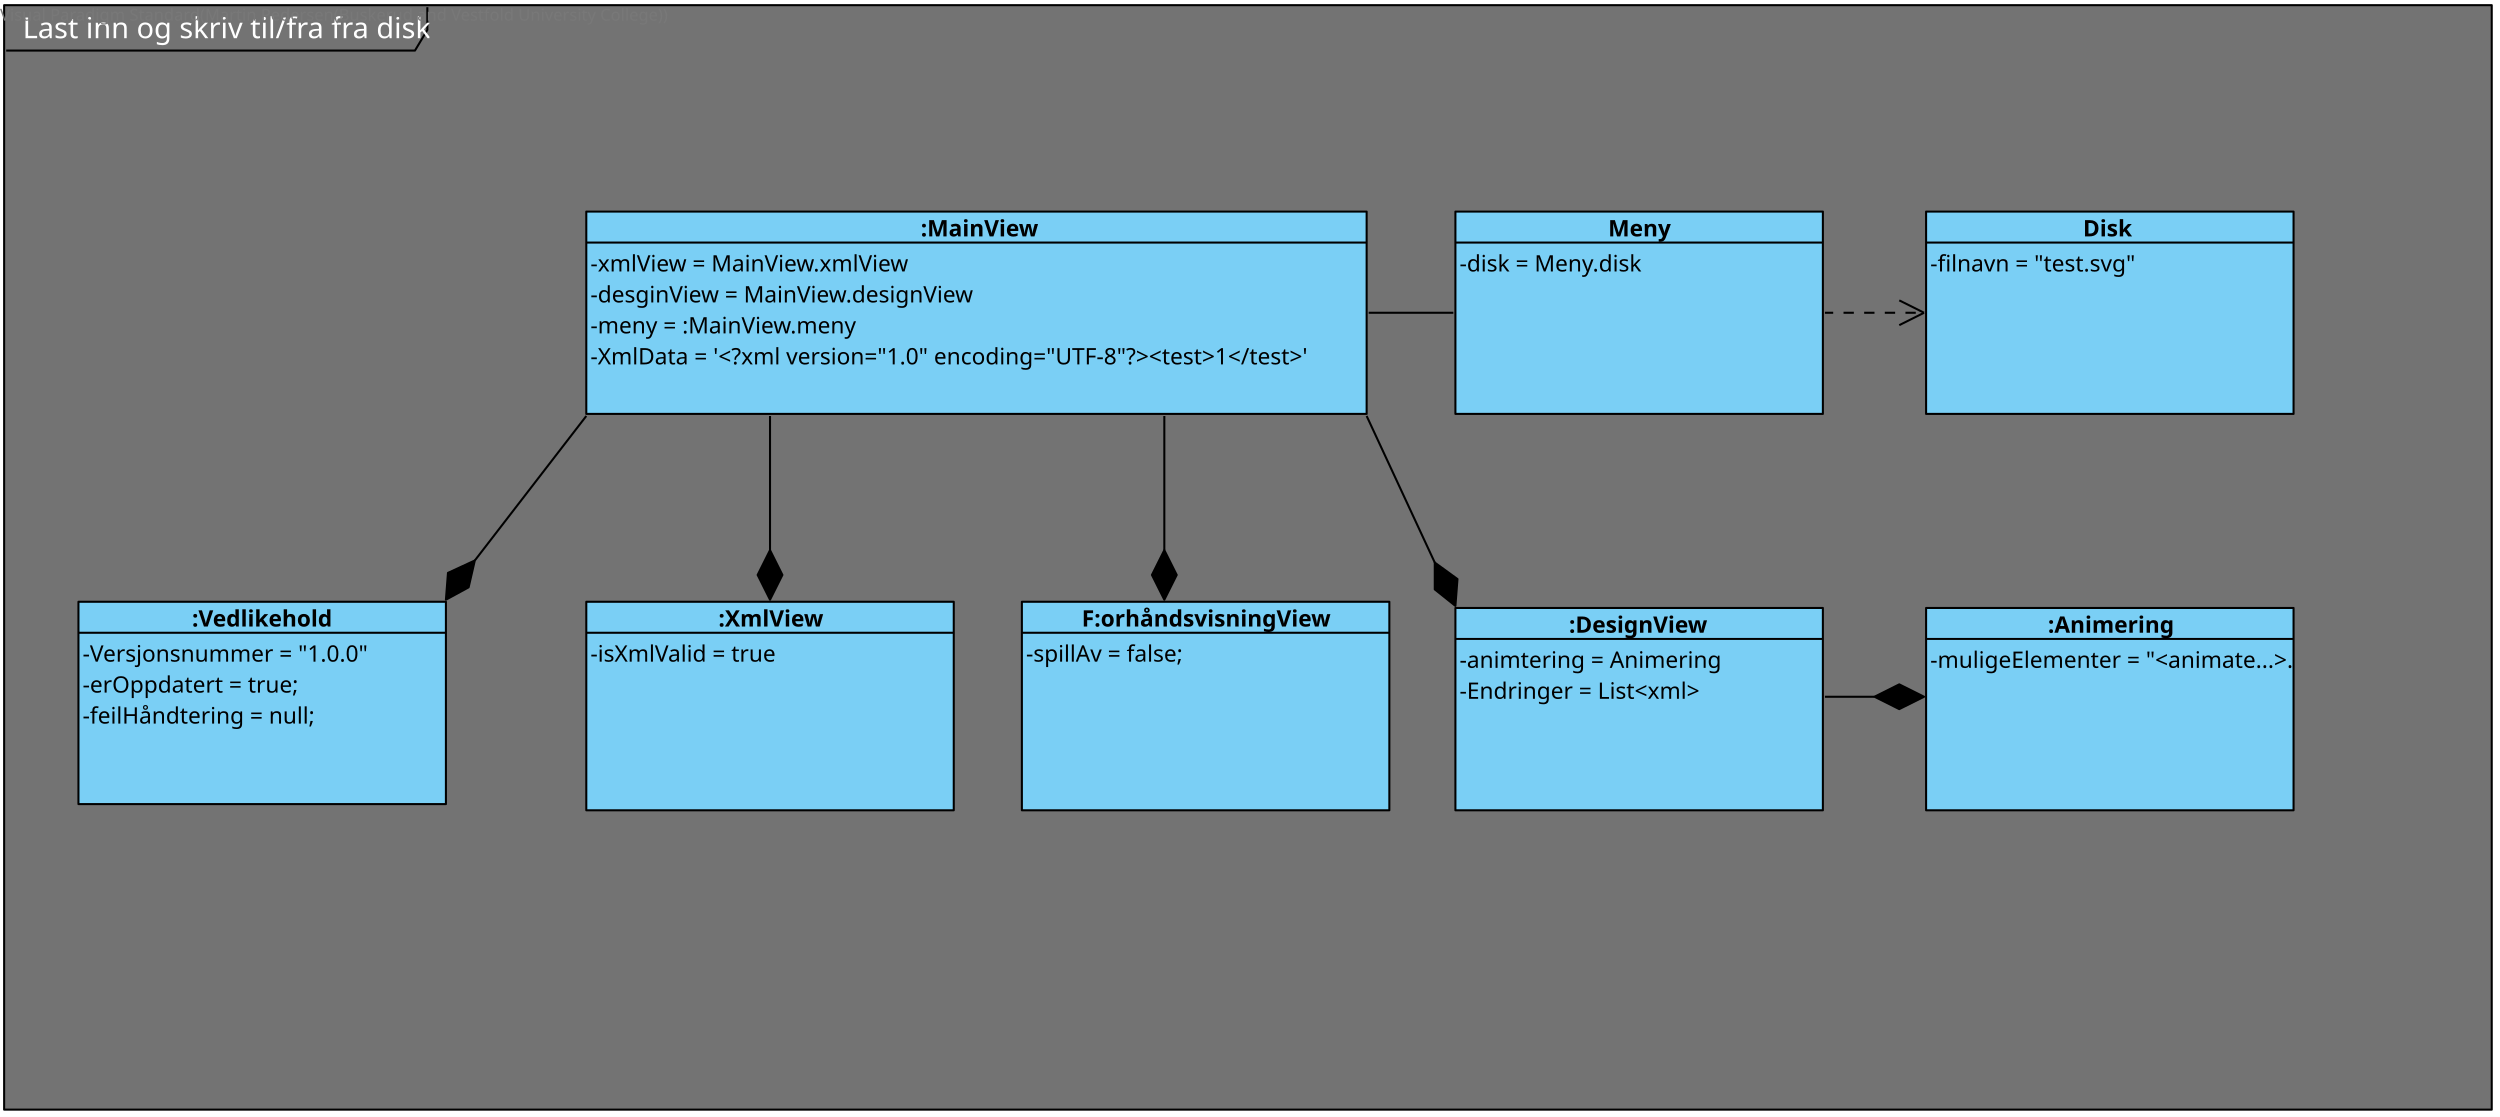
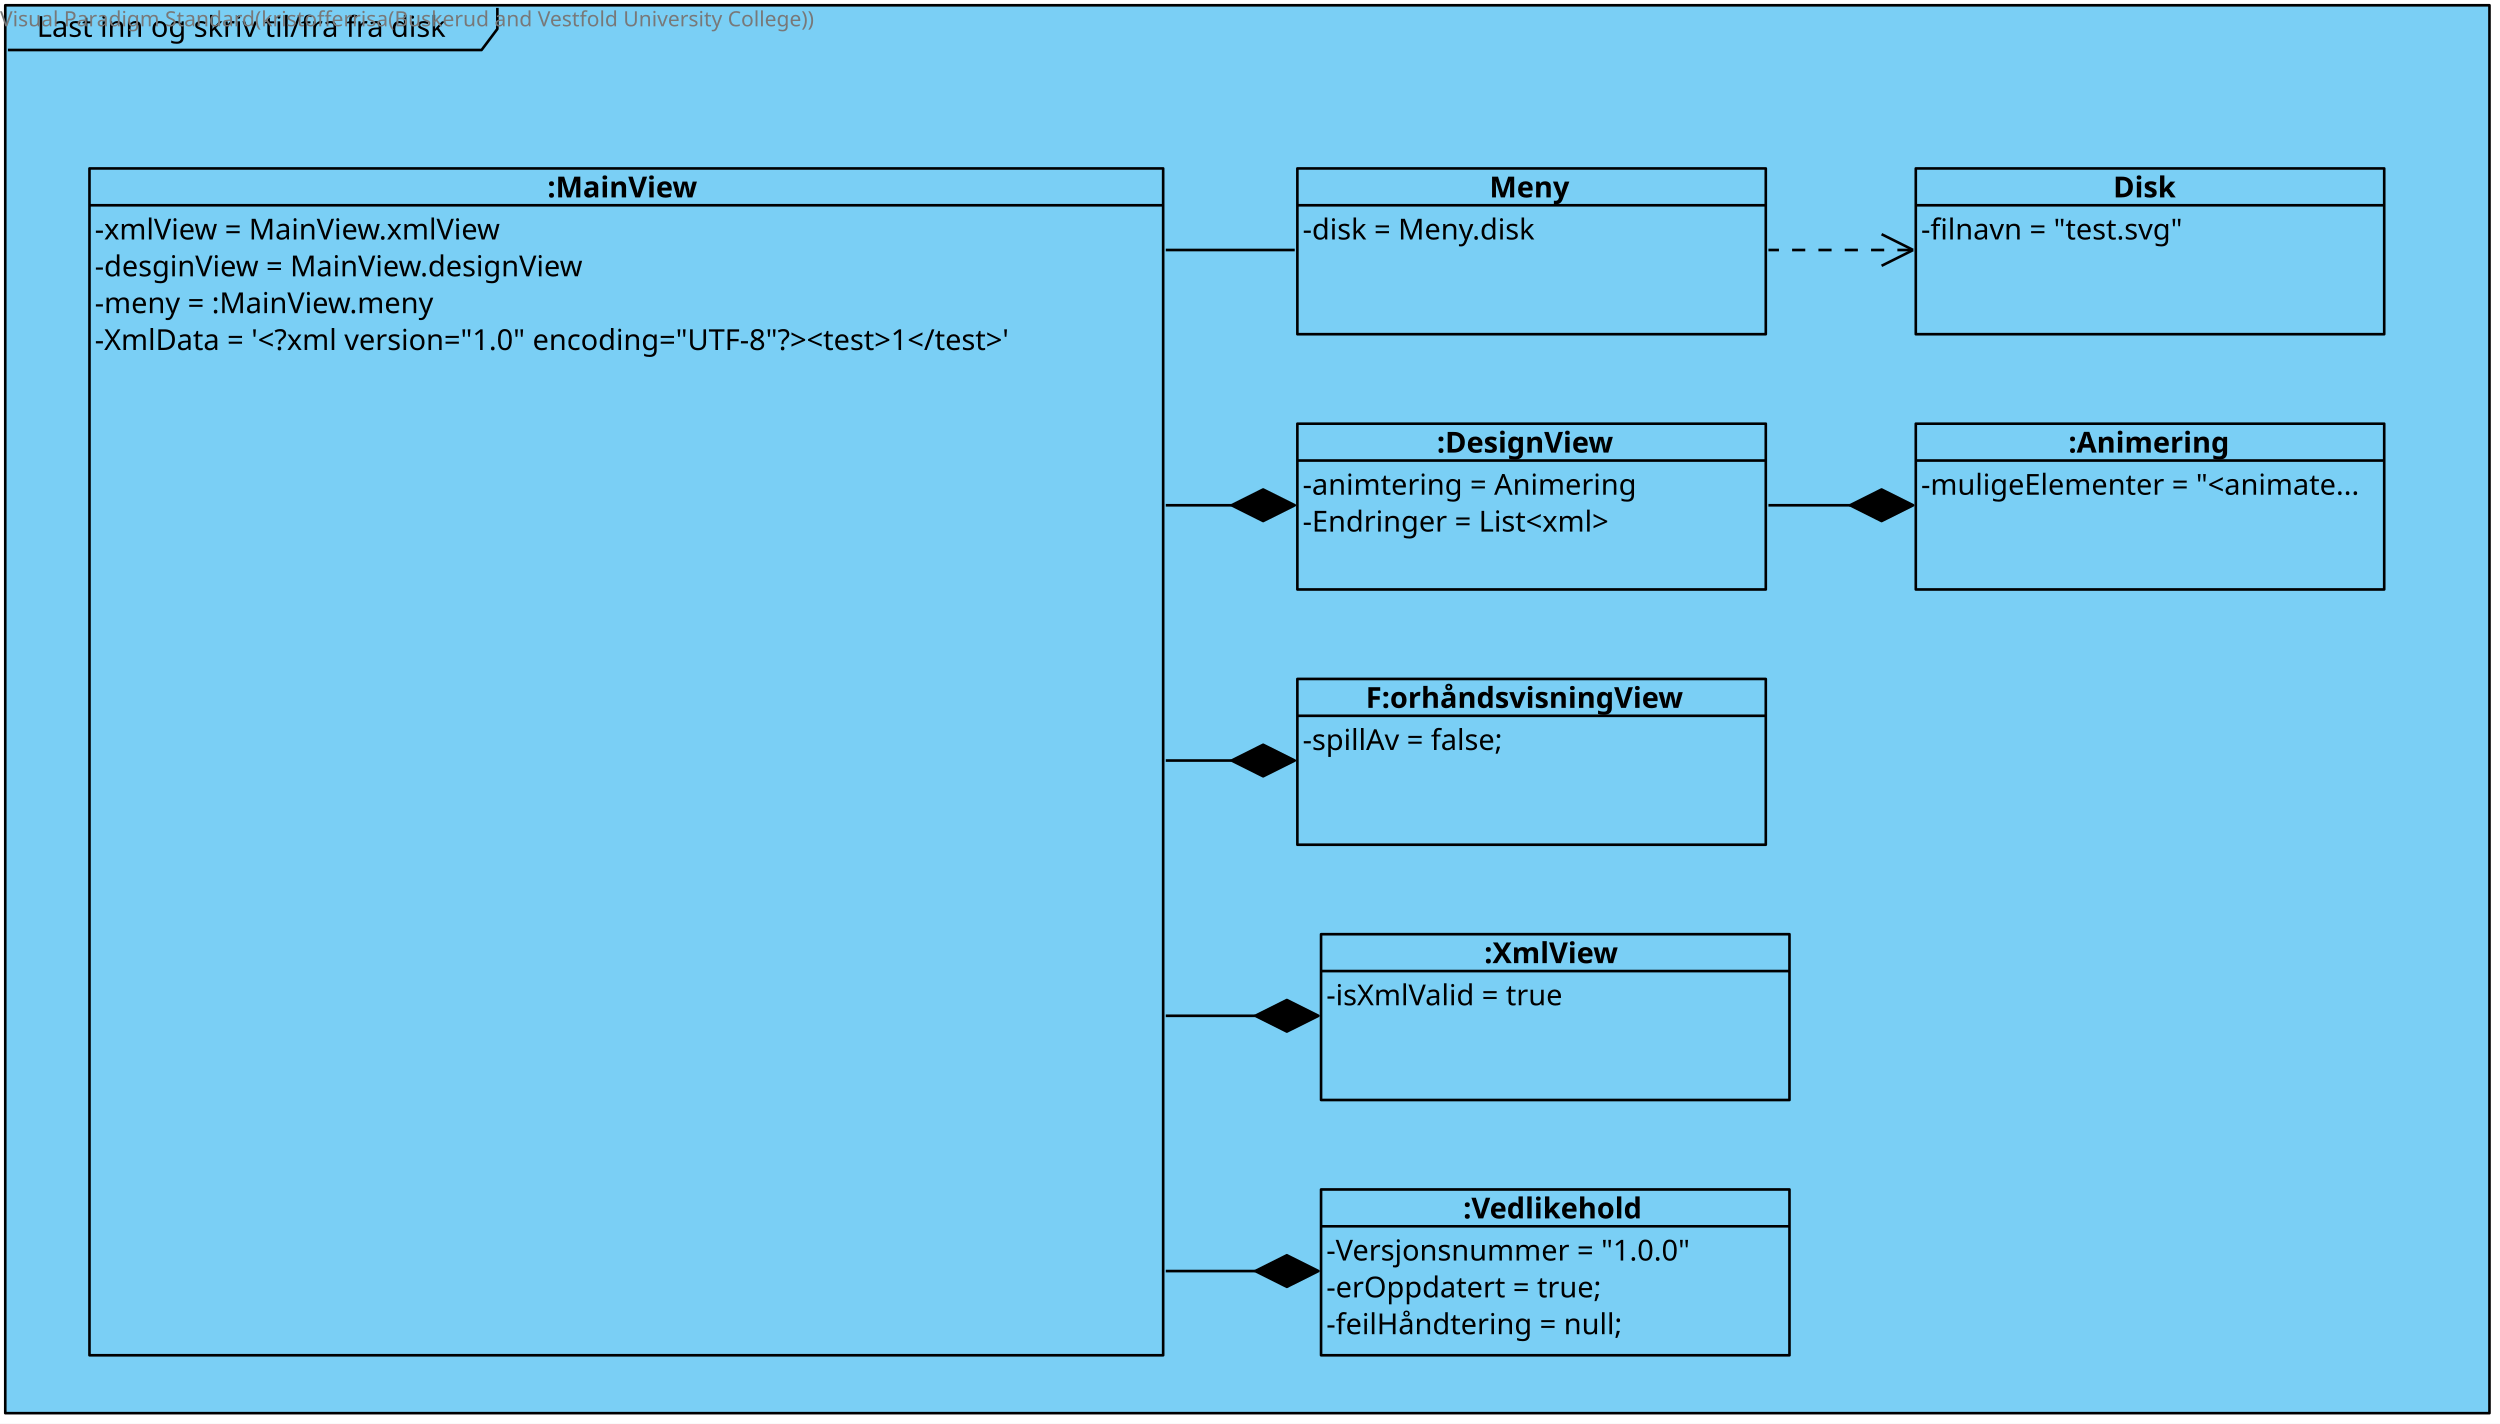
- <svg xmlns="http://www.w3.org/2000/svg" fill-opacity="0" color-rendering="auto" color-interpolation="auto" text-rendering="auto" stroke="rgb(0,0,0)" stroke-linecap="square" width="1211" stroke-miterlimit="10" shape-rendering="auto" stroke-opacity="0" fill="rgb(0,0,0)" stroke-dasharray="none" font-weight="normal" stroke-width="1" height="541" font-family="'Dialog'" font-style="normal" stroke-linejoin="miter" font-size="12" stroke-dashoffset="0" image-rendering="auto">
+ <svg xmlns="http://www.w3.org/2000/svg" fill-opacity="0" color-rendering="auto" color-interpolation="auto" text-rendering="auto" stroke="rgb(0,0,0)" stroke-linecap="square" width="950" stroke-miterlimit="10" shape-rendering="auto" stroke-opacity="0" fill="rgb(0,0,0)" stroke-dasharray="none" font-weight="normal" stroke-width="1" height="541" font-family="'Dialog'" font-style="normal" stroke-linejoin="miter" font-size="12" stroke-dashoffset="0" image-rendering="auto">
  <defs id="genericDefs" />
  <g>
    <defs id="defs1">
      <clipPath clipPathUnits="userSpaceOnUse" id="clipPath1">
-         <path d="M-7 -7 L1216 -7 L1216 546 L-7 546 L-7 -7 Z" />
+         <path d="M-7 -7 L955 -7 L955 546 L-7 546 L-7 -7 Z" />
      </clipPath>
      <clipPath clipPathUnits="userSpaceOnUse" id="clipPath2">
-         <path d="M0 0 L0 535 L1205 535 L1205 0 Z" />
+         <path d="M0 0 L0 535 L944 535 L944 0 Z" />
      </clipPath>
      <clipPath clipPathUnits="userSpaceOnUse" id="clipPath3">
-         <path d="M0 0 L0 22 L205 22 L205 0 Z" />
+         <path d="M0 0 L0 17 L187 17 L187 0 Z" />
      </clipPath>
      <clipPath clipPathUnits="userSpaceOnUse" id="clipPath4">
-         <path d="M-7 -7 L389 -7 L389 109 L-7 109 L-7 -7 Z" />
+         <path d="M-7 -7 L419 -7 L419 462 L-7 462 L-7 -7 Z" />
      </clipPath>
      <clipPath clipPathUnits="userSpaceOnUse" id="clipPath5">
-         <path d="M0 0 L0 83 L378 83 L378 0 Z" />
+         <path d="M0 0 L0 437 L408 437 L408 0 Z" />
      </clipPath>
      <clipPath clipPathUnits="userSpaceOnUse" id="clipPath6">
-         <path d="M0 0 L0 15 L378 15 L378 0 Z" />
+         <path d="M0 0 L0 14 L408 14 L408 0 Z" />
      </clipPath>
      <clipPath clipPathUnits="userSpaceOnUse" id="clipPath7">
-         <path d="M-7 -7 L189 -7 L189 109 L-7 109 L-7 -7 Z" />
+         <path d="M-7 -7 L189 -7 L189 74 L-7 74 L-7 -7 Z" />
      </clipPath>
      <clipPath clipPathUnits="userSpaceOnUse" id="clipPath8">
-         <path d="M0 0 L0 83 L178 83 L178 0 Z" />
+         <path d="M0 0 L0 49 L178 49 L178 0 Z" />
      </clipPath>
      <clipPath clipPathUnits="userSpaceOnUse" id="clipPath9">
-         <path d="M0 0 L0 15 L178 15 L178 0 Z" />
+         <path d="M0 0 L0 14 L178 14 L178 0 Z" />
      </clipPath>
      <clipPath clipPathUnits="userSpaceOnUse" id="clipPath10">
-         <path d="M-7 -7 L189 -7 L189 112 L-7 112 L-7 -7 Z" />
+         <path d="M0 0 L162 0 L162 104 L0 104 L0 0 Z" />
      </clipPath>
      <clipPath clipPathUnits="userSpaceOnUse" id="clipPath11">
-         <path d="M0 0 L0 86 L178 86 L178 0 Z" />
+         <path d="M0 0 L0 104 L162 104 L162 0 Z" />
      </clipPath>
      <clipPath clipPathUnits="userSpaceOnUse" id="clipPath12">
-         <path d="M0 0 L54 0 L54 143 L0 143 L0 0 Z" />
+         <path d="M0 0 L153 0 L153 104 L0 104 L0 0 Z" />
      </clipPath>
      <clipPath clipPathUnits="userSpaceOnUse" id="clipPath13">
-         <path d="M0 0 L0 143 L54 143 L54 0 Z" />
+         <path d="M0 0 L0 104 L153 104 L153 0 Z" />
      </clipPath>
      <clipPath clipPathUnits="userSpaceOnUse" id="clipPath14">
-         <path d="M0 0 L96 0 L96 146 L0 146 L0 0 Z" />
+         <path d="M0 0 L159 0 L159 104 L0 104 L0 0 Z" />
      </clipPath>
      <clipPath clipPathUnits="userSpaceOnUse" id="clipPath15">
-         <path d="M0 0 L0 146 L96 146 L96 0 Z" />
-       </clipPath>
-       <clipPath clipPathUnits="userSpaceOnUse" id="clipPath16">
-         <path d="M0 0 L102 0 L102 54 L0 54 L0 0 Z" />
-       </clipPath>
-       <clipPath clipPathUnits="userSpaceOnUse" id="clipPath17">
-         <path d="M0 0 L0 54 L102 54 L102 0 Z" />
-       </clipPath>
-       <clipPath clipPathUnits="userSpaceOnUse" id="clipPath18">
-         <path d="M0 0 L95 0 L95 54 L0 54 L0 0 Z" />
-       </clipPath>
-       <clipPath clipPathUnits="userSpaceOnUse" id="clipPath19">
-         <path d="M0 0 L0 54 L95 54 L95 0 Z" />
-       </clipPath>
-       <clipPath clipPathUnits="userSpaceOnUse" id="clipPath20">
-         <path d="M0 0 L122 0 L122 143 L0 143 L0 0 Z" />
-       </clipPath>
-       <clipPath clipPathUnits="userSpaceOnUse" id="clipPath21">
-         <path d="M0 0 L0 143 L122 143 L122 0 Z" />
+         <path d="M0 0 L0 104 L159 104 L159 0 Z" />
      </clipPath>
    </defs>
    <g fill="white" text-rendering="geometricPrecision" fill-opacity="1" stroke-opacity="1" stroke="white">
-       <rect x="0" width="1211" height="541" y="0" stroke="none" />
-     </g>
-     <g font-size="14" transform="translate(2,2.5)" fill-opacity="0.729" fill="rgb(64,64,64)" text-rendering="geometricPrecision" image-rendering="optimizeQuality" font-family="sans-serif" stroke="rgb(64,64,64)" stroke-opacity="0.729">
-       <rect x="0" width="1205" height="535" y="0" clip-path="url(#clipPath1)" stroke="none" />
-     </g>
-     <g stroke-linecap="butt" font-size="14" transform="translate(2,2.5)" fill-opacity="1" fill="black" text-rendering="geometricPrecision" image-rendering="optimizeQuality" font-family="sans-serif" stroke-linejoin="round" stroke="black" stroke-opacity="1" stroke-miterlimit="0">
-       <rect fill="none" x="0" width="1205" height="535" y="0" clip-path="url(#clipPath1)" />
-       <path fill="none" d="M205 1 L205 12 L199 22 L1 22" clip-path="url(#clipPath2)" />
-     </g>
-     <g font-size="14" transform="translate(3,3.5)" fill-opacity="1" fill="white" text-rendering="geometricPrecision" image-rendering="optimizeQuality" font-family="sans-serif" stroke="white" stroke-opacity="1">
-       <text x="8" xml:space="preserve" y="15" clip-path="url(#clipPath3)" stroke="none">Last inn og skriv til/fra fra disk</text>
-     </g>
-     <g font-size="11" transform="translate(284,102.5)" fill-opacity="1" fill="rgb(122,207,245)" text-rendering="geometricPrecision" image-rendering="optimizeQuality" font-family="sans-serif" stroke="rgb(122,207,245)" font-weight="bold" stroke-opacity="1">
-       <rect x="0" width="378" height="98" y="0" clip-path="url(#clipPath4)" stroke="none" />
-     </g>
-     <g fill-opacity="1" text-rendering="geometricPrecision" stroke="black" stroke-linecap="butt" transform="translate(284,102.5)" stroke-miterlimit="0" stroke-opacity="1" fill="black" font-weight="bold" font-family="sans-serif" stroke-linejoin="round" font-size="11" image-rendering="optimizeQuality">
-       <rect fill="none" x="0" width="378" height="98" y="0" clip-path="url(#clipPath4)" />
-       <line y2="15" fill="none" x1="0" clip-path="url(#clipPath4)" x2="378" y1="15" />
-     </g>
-     <g font-size="11" transform="matrix(1,0,0,1,284,117.5)" fill-opacity="1" fill="black" text-rendering="geometricPrecision" image-rendering="optimizeQuality" font-family="sans-serif" stroke="black" stroke-opacity="1">
-       <text x="2" xml:space="preserve" y="14" clip-path="url(#clipPath5)" stroke="none">-xmlView = MainView.xmlView</text>
-     </g>
-     <g font-size="11" transform="matrix(1,0,0,1,284,117.5)" fill-opacity="1" fill="black" text-rendering="geometricPrecision" image-rendering="optimizeQuality" font-family="sans-serif" stroke="black" stroke-opacity="1">
-       <text x="2" xml:space="preserve" y="29" clip-path="url(#clipPath5)" stroke="none">-desginView = MainView.designView</text>
-     </g>
-     <g font-size="11" transform="matrix(1,0,0,1,284,117.5)" fill-opacity="1" fill="black" text-rendering="geometricPrecision" image-rendering="optimizeQuality" font-family="sans-serif" stroke="black" stroke-opacity="1">
-       <text x="2" xml:space="preserve" y="44" clip-path="url(#clipPath5)" stroke="none">-meny = :MainView.meny</text>
-     </g>
-     <g font-size="11" transform="matrix(1,0,0,1,284,117.5)" fill-opacity="1" fill="black" text-rendering="geometricPrecision" image-rendering="optimizeQuality" font-family="sans-serif" stroke="black" stroke-opacity="1">
-       <text x="2" xml:space="preserve" y="59" clip-path="url(#clipPath5)" stroke="none">-XmlData = '&lt;?xml version="1.0" encoding="UTF-8"?&gt;&lt;test&gt;1&lt;/test&gt;'</text>
-     </g>
-     <g font-size="11" transform="translate(284,102.5)" fill-opacity="1" fill="black" text-rendering="geometricPrecision" image-rendering="optimizeQuality" font-family="sans-serif" stroke="black" font-weight="bold" stroke-opacity="1">
-       <text x="162" xml:space="preserve" y="12" clip-path="url(#clipPath6)" stroke="none">:MainView</text>
-     </g>
-     <g font-size="11" transform="translate(933,294.5)" fill-opacity="1" fill="rgb(122,207,245)" text-rendering="geometricPrecision" image-rendering="optimizeQuality" font-family="sans-serif" stroke="rgb(122,207,245)" font-weight="bold" stroke-opacity="1">
-       <rect x="0" width="178" height="98" y="0" clip-path="url(#clipPath7)" stroke="none" />
-     </g>
-     <g fill-opacity="1" text-rendering="geometricPrecision" stroke="black" stroke-linecap="butt" transform="translate(933,294.5)" stroke-miterlimit="0" stroke-opacity="1" fill="black" font-weight="bold" font-family="sans-serif" stroke-linejoin="round" font-size="11" image-rendering="optimizeQuality">
-       <rect fill="none" x="0" width="178" height="98" y="0" clip-path="url(#clipPath7)" />
-       <line y2="15" fill="none" x1="0" clip-path="url(#clipPath7)" x2="178" y1="15" />
-     </g>
-     <g font-size="11" transform="matrix(1,0,0,1,933,309.5)" fill-opacity="1" fill="black" text-rendering="geometricPrecision" image-rendering="optimizeQuality" font-family="sans-serif" stroke="black" stroke-opacity="1">
-       <text x="2" xml:space="preserve" y="14" clip-path="url(#clipPath8)" stroke="none">-muligeElementer = "&lt;animate...&gt;.&lt;...</text>
-     </g>
-     <g font-size="11" transform="translate(933,294.5)" fill-opacity="1" fill="black" text-rendering="geometricPrecision" image-rendering="optimizeQuality" font-family="sans-serif" stroke="black" font-weight="bold" stroke-opacity="1">
-       <text x="59" xml:space="preserve" y="12" clip-path="url(#clipPath9)" stroke="none">:Animering</text>
-     </g>
-     <g font-size="11" transform="translate(284,291.5)" fill-opacity="1" fill="rgb(122,207,245)" text-rendering="geometricPrecision" image-rendering="optimizeQuality" font-family="sans-serif" stroke="rgb(122,207,245)" font-weight="bold" stroke-opacity="1">
-       <rect x="0" width="178" height="101" y="0" clip-path="url(#clipPath10)" stroke="none" />
-     </g>
-     <g fill-opacity="1" text-rendering="geometricPrecision" stroke="black" stroke-linecap="butt" transform="translate(284,291.5)" stroke-miterlimit="0" stroke-opacity="1" fill="black" font-weight="bold" font-family="sans-serif" stroke-linejoin="round" font-size="11" image-rendering="optimizeQuality">
-       <rect fill="none" x="0" width="178" height="101" y="0" clip-path="url(#clipPath10)" />
-       <line y2="15" fill="none" x1="0" clip-path="url(#clipPath10)" x2="178" y1="15" />
-     </g>
-     <g font-size="11" transform="matrix(1,0,0,1,284,306.5)" fill-opacity="1" fill="black" text-rendering="geometricPrecision" image-rendering="optimizeQuality" font-family="sans-serif" stroke="black" stroke-opacity="1">
-       <text x="2" xml:space="preserve" y="14" clip-path="url(#clipPath11)" stroke="none">-isXmlValid = true</text>
-     </g>
-     <g font-size="11" transform="translate(284,291.5)" fill-opacity="1" fill="black" text-rendering="geometricPrecision" image-rendering="optimizeQuality" font-family="sans-serif" stroke="black" font-weight="bold" stroke-opacity="1">
-       <text x="64" xml:space="preserve" y="12" clip-path="url(#clipPath9)" stroke="none">:XmlView</text>
-     </g>
-     <g font-size="11" transform="translate(705,294.5)" fill-opacity="1" fill="rgb(122,207,245)" text-rendering="geometricPrecision" image-rendering="optimizeQuality" font-family="sans-serif" stroke="rgb(122,207,245)" font-weight="bold" stroke-opacity="1">
-       <rect x="0" width="178" height="98" y="0" clip-path="url(#clipPath7)" stroke="none" />
-     </g>
-     <g fill-opacity="1" text-rendering="geometricPrecision" stroke="black" stroke-linecap="butt" transform="translate(705,294.5)" stroke-miterlimit="0" stroke-opacity="1" fill="black" font-weight="bold" font-family="sans-serif" stroke-linejoin="round" font-size="11" image-rendering="optimizeQuality">
-       <rect fill="none" x="0" width="178" height="98" y="0" clip-path="url(#clipPath7)" />
-       <line y2="15" fill="none" x1="0" clip-path="url(#clipPath7)" x2="178" y1="15" />
-     </g>
-     <g font-size="11" transform="matrix(1,0,0,1,705,309.5)" fill-opacity="1" fill="black" text-rendering="geometricPrecision" image-rendering="optimizeQuality" font-family="sans-serif" stroke="black" stroke-opacity="1">
-       <text x="2" xml:space="preserve" y="14" clip-path="url(#clipPath8)" stroke="none">-animtering = Animering</text>
-     </g>
-     <g font-size="11" transform="matrix(1,0,0,1,705,309.5)" fill-opacity="1" fill="black" text-rendering="geometricPrecision" image-rendering="optimizeQuality" font-family="sans-serif" stroke="black" stroke-opacity="1">
-       <text x="2" xml:space="preserve" y="29" clip-path="url(#clipPath8)" stroke="none">-Endringer = List&lt;xml&gt;</text>
-     </g>
-     <g font-size="11" transform="translate(705,294.5)" fill-opacity="1" fill="black" text-rendering="geometricPrecision" image-rendering="optimizeQuality" font-family="sans-serif" stroke="black" font-weight="bold" stroke-opacity="1">
-       <text x="55" xml:space="preserve" y="12" clip-path="url(#clipPath9)" stroke="none">:DesignView</text>
-     </g>
-     <g font-size="11" transform="translate(705,102.5)" fill-opacity="1" fill="rgb(122,207,245)" text-rendering="geometricPrecision" image-rendering="optimizeQuality" font-family="sans-serif" stroke="rgb(122,207,245)" font-weight="bold" stroke-opacity="1">
-       <rect x="0" width="178" height="98" y="0" clip-path="url(#clipPath7)" stroke="none" />
-     </g>
-     <g fill-opacity="1" text-rendering="geometricPrecision" stroke="black" stroke-linecap="butt" transform="translate(705,102.5)" stroke-miterlimit="0" stroke-opacity="1" fill="black" font-weight="bold" font-family="sans-serif" stroke-linejoin="round" font-size="11" image-rendering="optimizeQuality">
-       <rect fill="none" x="0" width="178" height="98" y="0" clip-path="url(#clipPath7)" />
-       <line y2="15" fill="none" x1="0" clip-path="url(#clipPath7)" x2="178" y1="15" />
-     </g>
-     <g font-size="11" transform="matrix(1,0,0,1,705,117.5)" fill-opacity="1" fill="black" text-rendering="geometricPrecision" image-rendering="optimizeQuality" font-family="sans-serif" stroke="black" stroke-opacity="1">
-       <text x="2" xml:space="preserve" y="14" clip-path="url(#clipPath8)" stroke="none">-disk = Meny.disk</text>
-     </g>
-     <g font-size="11" transform="translate(705,102.5)" fill-opacity="1" fill="black" text-rendering="geometricPrecision" image-rendering="optimizeQuality" font-family="sans-serif" stroke="black" font-weight="bold" stroke-opacity="1">
-       <text x="74" xml:space="preserve" y="12" clip-path="url(#clipPath9)" stroke="none">Meny</text>
-     </g>
-     <g font-size="11" transform="translate(933,102.5)" fill-opacity="1" fill="rgb(122,207,245)" text-rendering="geometricPrecision" image-rendering="optimizeQuality" font-family="sans-serif" stroke="rgb(122,207,245)" font-weight="bold" stroke-opacity="1">
-       <rect x="0" width="178" height="98" y="0" clip-path="url(#clipPath7)" stroke="none" />
-     </g>
-     <g fill-opacity="1" text-rendering="geometricPrecision" stroke="black" stroke-linecap="butt" transform="translate(933,102.5)" stroke-miterlimit="0" stroke-opacity="1" fill="black" font-weight="bold" font-family="sans-serif" stroke-linejoin="round" font-size="11" image-rendering="optimizeQuality">
-       <rect fill="none" x="0" width="178" height="98" y="0" clip-path="url(#clipPath7)" />
-       <line y2="15" fill="none" x1="0" clip-path="url(#clipPath7)" x2="178" y1="15" />
-     </g>
-     <g font-size="11" transform="matrix(1,0,0,1,933,117.5)" fill-opacity="1" fill="black" text-rendering="geometricPrecision" image-rendering="optimizeQuality" font-family="sans-serif" stroke="black" stroke-opacity="1">
-       <text x="2" xml:space="preserve" y="14" clip-path="url(#clipPath8)" stroke="none">-filnavn = "test.svg"</text>
-     </g>
-     <g font-size="11" transform="translate(933,102.5)" fill-opacity="1" fill="black" text-rendering="geometricPrecision" image-rendering="optimizeQuality" font-family="sans-serif" stroke="black" font-weight="bold" stroke-opacity="1">
-       <text x="76" xml:space="preserve" y="12" clip-path="url(#clipPath9)" stroke="none">Disk</text>
-     </g>
-     <g font-size="11" transform="translate(38,291.5)" fill-opacity="1" fill="rgb(122,207,245)" text-rendering="geometricPrecision" image-rendering="optimizeQuality" font-family="sans-serif" stroke="rgb(122,207,245)" font-weight="bold" stroke-opacity="1">
-       <rect x="0" width="178" height="98" y="0" clip-path="url(#clipPath7)" stroke="none" />
-     </g>
-     <g fill-opacity="1" text-rendering="geometricPrecision" stroke="black" stroke-linecap="butt" transform="translate(38,291.5)" stroke-miterlimit="0" stroke-opacity="1" fill="black" font-weight="bold" font-family="sans-serif" stroke-linejoin="round" font-size="11" image-rendering="optimizeQuality">
-       <rect fill="none" x="0" width="178" height="98" y="0" clip-path="url(#clipPath7)" />
-       <line y2="15" fill="none" x1="0" clip-path="url(#clipPath7)" x2="178" y1="15" />
-     </g>
-     <g font-size="11" transform="matrix(1,0,0,1,38,306.5)" fill-opacity="1" fill="black" text-rendering="geometricPrecision" image-rendering="optimizeQuality" font-family="sans-serif" stroke="black" stroke-opacity="1">
-       <text x="2" xml:space="preserve" y="14" clip-path="url(#clipPath8)" stroke="none">-Versjonsnummer = "1.0.0"</text>
-     </g>
-     <g font-size="11" transform="matrix(1,0,0,1,38,306.5)" fill-opacity="1" fill="black" text-rendering="geometricPrecision" image-rendering="optimizeQuality" font-family="sans-serif" stroke="black" stroke-opacity="1">
-       <text x="2" xml:space="preserve" y="29" clip-path="url(#clipPath8)" stroke="none">-erOppdatert = true;</text>
-     </g>
-     <g font-size="11" transform="matrix(1,0,0,1,38,306.5)" fill-opacity="1" fill="black" text-rendering="geometricPrecision" image-rendering="optimizeQuality" font-family="sans-serif" stroke="black" stroke-opacity="1">
-       <text x="2" xml:space="preserve" y="44" clip-path="url(#clipPath8)" stroke="none">-feilHåndtering = null;</text>
-     </g>
-     <g font-size="11" transform="translate(38,291.5)" fill-opacity="1" fill="black" text-rendering="geometricPrecision" image-rendering="optimizeQuality" font-family="sans-serif" stroke="black" font-weight="bold" stroke-opacity="1">
-       <text x="55" xml:space="preserve" y="12" clip-path="url(#clipPath9)" stroke="none">:Vedlikehold</text>
-     </g>
-     <g font-size="11" transform="translate(495,291.5)" fill-opacity="1" fill="rgb(122,207,245)" text-rendering="geometricPrecision" image-rendering="optimizeQuality" font-family="sans-serif" stroke="rgb(122,207,245)" font-weight="bold" stroke-opacity="1">
-       <rect x="0" width="178" height="101" y="0" clip-path="url(#clipPath10)" stroke="none" />
-     </g>
-     <g fill-opacity="1" text-rendering="geometricPrecision" stroke="black" stroke-linecap="butt" transform="translate(495,291.5)" stroke-miterlimit="0" stroke-opacity="1" fill="black" font-weight="bold" font-family="sans-serif" stroke-linejoin="round" font-size="11" image-rendering="optimizeQuality">
-       <rect fill="none" x="0" width="178" height="101" y="0" clip-path="url(#clipPath10)" />
-       <line y2="15" fill="none" x1="0" clip-path="url(#clipPath10)" x2="178" y1="15" />
-     </g>
-     <g font-size="11" transform="matrix(1,0,0,1,495,306.5)" fill-opacity="1" fill="black" text-rendering="geometricPrecision" image-rendering="optimizeQuality" font-family="sans-serif" stroke="black" stroke-opacity="1">
-       <text x="2" xml:space="preserve" y="14" clip-path="url(#clipPath11)" stroke="none">-spillAv = false;</text>
-     </g>
-     <g font-size="11" transform="translate(495,291.5)" fill-opacity="1" fill="black" text-rendering="geometricPrecision" image-rendering="optimizeQuality" font-family="sans-serif" stroke="black" font-weight="bold" stroke-opacity="1">
-       <text x="29" xml:space="preserve" y="12" clip-path="url(#clipPath9)" stroke="none">F:orhåndsvisningView</text>
-     </g>
-     <g stroke-linecap="butt" font-size="11" transform="translate(348,176.5)" fill-opacity="1" fill="black" text-rendering="geometricPrecision" image-rendering="optimizeQuality" font-family="sans-serif" stroke-linejoin="round" stroke="black" stroke-opacity="1">
-       <line y2="25" fill="none" x1="25" clip-path="url(#clipPath13)" x2="25" y1="90" />
-       <polygon points=" 25 114 31 102 25 90 19 102" clip-path="url(#clipPath13)" stroke="none" />
-       <polygon fill="none" points=" 25 114 31 102 25 90 19 102" clip-path="url(#clipPath13)" />
-     </g>
-     <g stroke-linecap="butt" font-size="11" transform="translate(637,176.5)" fill-opacity="1" fill="black" text-rendering="geometricPrecision" image-rendering="optimizeQuality" font-family="sans-serif" stroke-linejoin="round" stroke="black" stroke-opacity="1">
-       <line y2="25" fill="none" x1="58" clip-path="url(#clipPath15)" x2="25" y1="96" />
-       <polygon points=" 68 117 69 104 58 96 58 109" clip-path="url(#clipPath15)" stroke="none" />
-       <polygon fill="none" points=" 68 117 69 104 58 96 58 109" clip-path="url(#clipPath15)" />
-     </g>
-     <g stroke-linecap="butt" font-size="11" transform="translate(859,312.5)" fill-opacity="1" fill="black" text-rendering="geometricPrecision" image-rendering="optimizeQuality" font-family="sans-serif" stroke-linejoin="round" stroke="black" stroke-opacity="1">
-       <line y2="25" fill="none" x1="25" clip-path="url(#clipPath17)" x2="49" y1="25" />
-       <polygon points=" 73 25 61 19 49 25 61 31" clip-path="url(#clipPath17)" stroke="none" />
-       <polygon fill="none" points=" 73 25 61 19 49 25 61 31" clip-path="url(#clipPath17)" />
-     </g>
-     <g stroke-linecap="butt" font-size="11" transform="translate(638,126.5)" fill-opacity="1" fill="black" text-rendering="geometricPrecision" image-rendering="optimizeQuality" font-family="sans-serif" stroke-linejoin="round" stroke="black" stroke-opacity="1">
-       <line y2="25" fill="none" x1="25" clip-path="url(#clipPath19)" x2="66" y1="25" />
-     </g>
-     <g fill-opacity="1" text-rendering="geometricPrecision" stroke="black" stroke-linecap="butt" transform="translate(859,126.5)" stroke-opacity="1" fill="black" stroke-dasharray="5" font-family="sans-serif" stroke-linejoin="round" font-size="11" stroke-dashoffset="1" image-rendering="optimizeQuality">
-       <line y2="25" fill="none" x1="25" clip-path="url(#clipPath17)" x2="73" y1="25" />
-       <line clip-path="url(#clipPath17)" stroke-dashoffset="0" fill="none" x1="73" x2="61" y1="25" y2="19" stroke-dasharray="none" />
-       <line clip-path="url(#clipPath17)" stroke-dashoffset="0" fill="none" x1="73" x2="61" y1="25" y2="31" stroke-dasharray="none" />
-     </g>
-     <g stroke-linecap="butt" font-size="11" transform="translate(191,176.5)" fill-opacity="1" fill="black" text-rendering="geometricPrecision" image-rendering="optimizeQuality" font-family="sans-serif" stroke-linejoin="round" stroke="black" stroke-opacity="1">
-       <line y2="95" fill="none" x1="93" clip-path="url(#clipPath21)" x2="39" y1="25" />
-       <polygon points=" 25 114 36 108 39 95 26 101" clip-path="url(#clipPath21)" stroke="none" />
-       <polygon fill="none" points=" 25 114 36 108 39 95 26 101" clip-path="url(#clipPath21)" />
-     </g>
-     <g stroke-linecap="butt" font-size="11" transform="translate(539,176.5)" fill-opacity="1" fill="black" text-rendering="geometricPrecision" image-rendering="optimizeQuality" font-family="sans-serif" stroke-linejoin="round" stroke="black" stroke-opacity="1">
-       <line y2="90" fill="none" x1="25" clip-path="url(#clipPath13)" x2="25" y1="25" />
-       <polygon points=" 25 114 31 102 25 90 19 102" clip-path="url(#clipPath13)" stroke="none" />
-       <polygon fill="none" points=" 25 114 31 102 25 90 19 102" clip-path="url(#clipPath13)" />
+       <rect x="0" width="950" height="541" y="0" stroke="none" />
+     </g>
+     <g font-size="11" transform="translate(2,2)" fill-opacity="1" fill="rgb(122,207,245)" text-rendering="geometricPrecision" image-rendering="optimizeQuality" font-family="sans-serif" stroke="rgb(122,207,245)" stroke-opacity="1">
+       <rect x="0" width="944" height="535" y="0" clip-path="url(#clipPath1)" stroke="none" />
+     </g>
+     <g stroke-linecap="butt" font-size="11" transform="translate(2,2)" fill-opacity="1" fill="black" text-rendering="geometricPrecision" image-rendering="optimizeQuality" font-family="sans-serif" stroke-linejoin="round" stroke="black" stroke-opacity="1" stroke-miterlimit="0">
+       <rect fill="none" x="0" width="944" height="535" y="0" clip-path="url(#clipPath1)" />
+       <path fill="none" d="M187 1 L187 9 L181 17 L1 17" clip-path="url(#clipPath2)" />
+     </g>
+     <g font-size="11" transform="translate(3,3)" fill-opacity="1" fill="black" text-rendering="geometricPrecision" image-rendering="optimizeQuality" font-family="sans-serif" stroke="black" stroke-opacity="1">
+       <text x="11" xml:space="preserve" y="11" clip-path="url(#clipPath3)" stroke="none">Last inn og skriv til/fra fra disk</text>
+     </g>
+     <g font-size="11" transform="translate(34,64)" fill-opacity="1" fill="rgb(122,207,245)" text-rendering="geometricPrecision" image-rendering="optimizeQuality" font-family="sans-serif" stroke="rgb(122,207,245)" font-weight="bold" stroke-opacity="1">
+       <rect x="0" width="408" height="451" y="0" clip-path="url(#clipPath4)" stroke="none" />
+     </g>
+     <g fill-opacity="1" text-rendering="geometricPrecision" stroke="black" stroke-linecap="butt" transform="translate(34,64)" stroke-miterlimit="0" stroke-opacity="1" fill="black" font-weight="bold" font-family="sans-serif" stroke-linejoin="round" font-size="11" image-rendering="optimizeQuality">
+       <rect fill="none" x="0" width="408" height="451" y="0" clip-path="url(#clipPath4)" />
+       <line y2="14" fill="none" x1="0" clip-path="url(#clipPath4)" x2="408" y1="14" />
+     </g>
+     <g font-size="11" transform="matrix(1,0,0,1,34,78)" fill-opacity="1" fill="black" text-rendering="geometricPrecision" image-rendering="optimizeQuality" font-family="sans-serif" stroke="black" stroke-opacity="1">
+       <text x="2" xml:space="preserve" y="13" clip-path="url(#clipPath5)" stroke="none">-xmlView = MainView.xmlView</text>
+     </g>
+     <g font-size="11" transform="matrix(1,0,0,1,34,78)" fill-opacity="1" fill="black" text-rendering="geometricPrecision" image-rendering="optimizeQuality" font-family="sans-serif" stroke="black" stroke-opacity="1">
+       <text x="2" xml:space="preserve" y="27" clip-path="url(#clipPath5)" stroke="none">-desginView = MainView.designView</text>
+     </g>
+     <g font-size="11" transform="matrix(1,0,0,1,34,78)" fill-opacity="1" fill="black" text-rendering="geometricPrecision" image-rendering="optimizeQuality" font-family="sans-serif" stroke="black" stroke-opacity="1">
+       <text x="2" xml:space="preserve" y="41" clip-path="url(#clipPath5)" stroke="none">-meny = :MainView.meny</text>
+     </g>
+     <g font-size="11" transform="matrix(1,0,0,1,34,78)" fill-opacity="1" fill="black" text-rendering="geometricPrecision" image-rendering="optimizeQuality" font-family="sans-serif" stroke="black" stroke-opacity="1">
+       <text x="2" xml:space="preserve" y="55" clip-path="url(#clipPath5)" stroke="none">-XmlData = '&lt;?xml version="1.0" encoding="UTF-8"?&gt;&lt;test&gt;1&lt;/test&gt;'</text>
+     </g>
+     <g font-size="11" transform="translate(34,64)" fill-opacity="1" fill="black" text-rendering="geometricPrecision" image-rendering="optimizeQuality" font-family="sans-serif" stroke="black" font-weight="bold" stroke-opacity="1">
+       <text x="174" xml:space="preserve" y="11" clip-path="url(#clipPath6)" stroke="none">:MainView</text>
+     </g>
+     <g font-size="11" transform="translate(728,161)" fill-opacity="1" fill="rgb(122,207,245)" text-rendering="geometricPrecision" image-rendering="optimizeQuality" font-family="sans-serif" stroke="rgb(122,207,245)" font-weight="bold" stroke-opacity="1">
+       <rect x="0" width="178" height="63" y="0" clip-path="url(#clipPath7)" stroke="none" />
+     </g>
+     <g fill-opacity="1" text-rendering="geometricPrecision" stroke="black" stroke-linecap="butt" transform="translate(728,161)" stroke-miterlimit="0" stroke-opacity="1" fill="black" font-weight="bold" font-family="sans-serif" stroke-linejoin="round" font-size="11" image-rendering="optimizeQuality">
+       <rect fill="none" x="0" width="178" height="63" y="0" clip-path="url(#clipPath7)" />
+       <line y2="14" fill="none" x1="0" clip-path="url(#clipPath7)" x2="178" y1="14" />
+     </g>
+     <g font-size="11" transform="matrix(1,0,0,1,728,175)" fill-opacity="1" fill="black" text-rendering="geometricPrecision" image-rendering="optimizeQuality" font-family="sans-serif" stroke="black" stroke-opacity="1">
+       <text x="2" xml:space="preserve" y="13" clip-path="url(#clipPath8)" stroke="none">-muligeElementer = "&lt;animate...</text>
+     </g>
+     <g font-size="11" transform="translate(728,161)" fill-opacity="1" fill="black" text-rendering="geometricPrecision" image-rendering="optimizeQuality" font-family="sans-serif" stroke="black" font-weight="bold" stroke-opacity="1">
+       <text x="58" xml:space="preserve" y="11" clip-path="url(#clipPath9)" stroke="none">:Animering</text>
+     </g>
+     <g font-size="11" transform="translate(502,355)" fill-opacity="1" fill="rgb(122,207,245)" text-rendering="geometricPrecision" image-rendering="optimizeQuality" font-family="sans-serif" stroke="rgb(122,207,245)" font-weight="bold" stroke-opacity="1">
+       <rect x="0" width="178" height="63" y="0" clip-path="url(#clipPath7)" stroke="none" />
+     </g>
+     <g fill-opacity="1" text-rendering="geometricPrecision" stroke="black" stroke-linecap="butt" transform="translate(502,355)" stroke-miterlimit="0" stroke-opacity="1" fill="black" font-weight="bold" font-family="sans-serif" stroke-linejoin="round" font-size="11" image-rendering="optimizeQuality">
+       <rect fill="none" x="0" width="178" height="63" y="0" clip-path="url(#clipPath7)" />
+       <line y2="14" fill="none" x1="0" clip-path="url(#clipPath7)" x2="178" y1="14" />
+     </g>
+     <g font-size="11" transform="matrix(1,0,0,1,502,369)" fill-opacity="1" fill="black" text-rendering="geometricPrecision" image-rendering="optimizeQuality" font-family="sans-serif" stroke="black" stroke-opacity="1">
+       <text x="2" xml:space="preserve" y="13" clip-path="url(#clipPath8)" stroke="none">-isXmlValid = true</text>
+     </g>
+     <g font-size="11" transform="translate(502,355)" fill-opacity="1" fill="black" text-rendering="geometricPrecision" image-rendering="optimizeQuality" font-family="sans-serif" stroke="black" font-weight="bold" stroke-opacity="1">
+       <text x="62" xml:space="preserve" y="11" clip-path="url(#clipPath9)" stroke="none">:XmlView</text>
+     </g>
+     <g font-size="11" transform="translate(493,161)" fill-opacity="1" fill="rgb(122,207,245)" text-rendering="geometricPrecision" image-rendering="optimizeQuality" font-family="sans-serif" stroke="rgb(122,207,245)" font-weight="bold" stroke-opacity="1">
+       <rect x="0" width="178" height="63" y="0" clip-path="url(#clipPath7)" stroke="none" />
+     </g>
+     <g fill-opacity="1" text-rendering="geometricPrecision" stroke="black" stroke-linecap="butt" transform="translate(493,161)" stroke-miterlimit="0" stroke-opacity="1" fill="black" font-weight="bold" font-family="sans-serif" stroke-linejoin="round" font-size="11" image-rendering="optimizeQuality">
+       <rect fill="none" x="0" width="178" height="63" y="0" clip-path="url(#clipPath7)" />
+       <line y2="14" fill="none" x1="0" clip-path="url(#clipPath7)" x2="178" y1="14" />
+     </g>
+     <g font-size="11" transform="matrix(1,0,0,1,493,175)" fill-opacity="1" fill="black" text-rendering="geometricPrecision" image-rendering="optimizeQuality" font-family="sans-serif" stroke="black" stroke-opacity="1">
+       <text x="2" xml:space="preserve" y="13" clip-path="url(#clipPath8)" stroke="none">-animtering = Animering</text>
+     </g>
+     <g font-size="11" transform="matrix(1,0,0,1,493,175)" fill-opacity="1" fill="black" text-rendering="geometricPrecision" image-rendering="optimizeQuality" font-family="sans-serif" stroke="black" stroke-opacity="1">
+       <text x="2" xml:space="preserve" y="27" clip-path="url(#clipPath8)" stroke="none">-Endringer = List&lt;xml&gt;</text>
+     </g>
+     <g font-size="11" transform="translate(493,161)" fill-opacity="1" fill="black" text-rendering="geometricPrecision" image-rendering="optimizeQuality" font-family="sans-serif" stroke="black" font-weight="bold" stroke-opacity="1">
+       <text x="53" xml:space="preserve" y="11" clip-path="url(#clipPath9)" stroke="none">:DesignView</text>
+     </g>
+     <g font-size="11" transform="translate(493,64)" fill-opacity="1" fill="rgb(122,207,245)" text-rendering="geometricPrecision" image-rendering="optimizeQuality" font-family="sans-serif" stroke="rgb(122,207,245)" font-weight="bold" stroke-opacity="1">
+       <rect x="0" width="178" height="63" y="0" clip-path="url(#clipPath7)" stroke="none" />
+     </g>
+     <g fill-opacity="1" text-rendering="geometricPrecision" stroke="black" stroke-linecap="butt" transform="translate(493,64)" stroke-miterlimit="0" stroke-opacity="1" fill="black" font-weight="bold" font-family="sans-serif" stroke-linejoin="round" font-size="11" image-rendering="optimizeQuality">
+       <rect fill="none" x="0" width="178" height="63" y="0" clip-path="url(#clipPath7)" />
+       <line y2="14" fill="none" x1="0" clip-path="url(#clipPath7)" x2="178" y1="14" />
+     </g>
+     <g font-size="11" transform="matrix(1,0,0,1,493,78)" fill-opacity="1" fill="black" text-rendering="geometricPrecision" image-rendering="optimizeQuality" font-family="sans-serif" stroke="black" stroke-opacity="1">
+       <text x="2" xml:space="preserve" y="13" clip-path="url(#clipPath8)" stroke="none">-disk = Meny.disk</text>
+     </g>
+     <g font-size="11" transform="translate(493,64)" fill-opacity="1" fill="black" text-rendering="geometricPrecision" image-rendering="optimizeQuality" font-family="sans-serif" stroke="black" font-weight="bold" stroke-opacity="1">
+       <text x="73" xml:space="preserve" y="11" clip-path="url(#clipPath9)" stroke="none">Meny</text>
+     </g>
+     <g font-size="11" transform="translate(728,64)" fill-opacity="1" fill="rgb(122,207,245)" text-rendering="geometricPrecision" image-rendering="optimizeQuality" font-family="sans-serif" stroke="rgb(122,207,245)" font-weight="bold" stroke-opacity="1">
+       <rect x="0" width="178" height="63" y="0" clip-path="url(#clipPath7)" stroke="none" />
+     </g>
+     <g fill-opacity="1" text-rendering="geometricPrecision" stroke="black" stroke-linecap="butt" transform="translate(728,64)" stroke-miterlimit="0" stroke-opacity="1" fill="black" font-weight="bold" font-family="sans-serif" stroke-linejoin="round" font-size="11" image-rendering="optimizeQuality">
+       <rect fill="none" x="0" width="178" height="63" y="0" clip-path="url(#clipPath7)" />
+       <line y2="14" fill="none" x1="0" clip-path="url(#clipPath7)" x2="178" y1="14" />
+     </g>
+     <g font-size="11" transform="matrix(1,0,0,1,728,78)" fill-opacity="1" fill="black" text-rendering="geometricPrecision" image-rendering="optimizeQuality" font-family="sans-serif" stroke="black" stroke-opacity="1">
+       <text x="2" xml:space="preserve" y="13" clip-path="url(#clipPath8)" stroke="none">-filnavn = "test.svg"</text>
+     </g>
+     <g font-size="11" transform="translate(728,64)" fill-opacity="1" fill="black" text-rendering="geometricPrecision" image-rendering="optimizeQuality" font-family="sans-serif" stroke="black" font-weight="bold" stroke-opacity="1">
+       <text x="75" xml:space="preserve" y="11" clip-path="url(#clipPath9)" stroke="none">Disk</text>
+     </g>
+     <g font-size="11" transform="translate(502,452)" fill-opacity="1" fill="rgb(122,207,245)" text-rendering="geometricPrecision" image-rendering="optimizeQuality" font-family="sans-serif" stroke="rgb(122,207,245)" font-weight="bold" stroke-opacity="1">
+       <rect x="0" width="178" height="63" y="0" clip-path="url(#clipPath7)" stroke="none" />
+     </g>
+     <g fill-opacity="1" text-rendering="geometricPrecision" stroke="black" stroke-linecap="butt" transform="translate(502,452)" stroke-miterlimit="0" stroke-opacity="1" fill="black" font-weight="bold" font-family="sans-serif" stroke-linejoin="round" font-size="11" image-rendering="optimizeQuality">
+       <rect fill="none" x="0" width="178" height="63" y="0" clip-path="url(#clipPath7)" />
+       <line y2="14" fill="none" x1="0" clip-path="url(#clipPath7)" x2="178" y1="14" />
+     </g>
+     <g font-size="11" transform="matrix(1,0,0,1,502,466)" fill-opacity="1" fill="black" text-rendering="geometricPrecision" image-rendering="optimizeQuality" font-family="sans-serif" stroke="black" stroke-opacity="1">
+       <text x="2" xml:space="preserve" y="13" clip-path="url(#clipPath8)" stroke="none">-Versjonsnummer = "1.0.0"</text>
+     </g>
+     <g font-size="11" transform="matrix(1,0,0,1,502,466)" fill-opacity="1" fill="black" text-rendering="geometricPrecision" image-rendering="optimizeQuality" font-family="sans-serif" stroke="black" stroke-opacity="1">
+       <text x="2" xml:space="preserve" y="27" clip-path="url(#clipPath8)" stroke="none">-erOppdatert = true;</text>
+     </g>
+     <g font-size="11" transform="matrix(1,0,0,1,502,466)" fill-opacity="1" fill="black" text-rendering="geometricPrecision" image-rendering="optimizeQuality" font-family="sans-serif" stroke="black" stroke-opacity="1">
+       <text x="2" xml:space="preserve" y="41" clip-path="url(#clipPath8)" stroke="none">-feilHåndtering = null;</text>
+     </g>
+     <g font-size="11" transform="translate(502,452)" fill-opacity="1" fill="black" text-rendering="geometricPrecision" image-rendering="optimizeQuality" font-family="sans-serif" stroke="black" font-weight="bold" stroke-opacity="1">
+       <text x="54" xml:space="preserve" y="11" clip-path="url(#clipPath9)" stroke="none">:Vedlikehold</text>
+     </g>
+     <g font-size="11" transform="translate(493,258)" fill-opacity="1" fill="rgb(122,207,245)" text-rendering="geometricPrecision" image-rendering="optimizeQuality" font-family="sans-serif" stroke="rgb(122,207,245)" font-weight="bold" stroke-opacity="1">
+       <rect x="0" width="178" height="63" y="0" clip-path="url(#clipPath7)" stroke="none" />
+     </g>
+     <g fill-opacity="1" text-rendering="geometricPrecision" stroke="black" stroke-linecap="butt" transform="translate(493,258)" stroke-miterlimit="0" stroke-opacity="1" fill="black" font-weight="bold" font-family="sans-serif" stroke-linejoin="round" font-size="11" image-rendering="optimizeQuality">
+       <rect fill="none" x="0" width="178" height="63" y="0" clip-path="url(#clipPath7)" />
+       <line y2="14" fill="none" x1="0" clip-path="url(#clipPath7)" x2="178" y1="14" />
+     </g>
+     <g font-size="11" transform="matrix(1,0,0,1,493,272)" fill-opacity="1" fill="black" text-rendering="geometricPrecision" image-rendering="optimizeQuality" font-family="sans-serif" stroke="black" stroke-opacity="1">
+       <text x="2" xml:space="preserve" y="13" clip-path="url(#clipPath8)" stroke="none">-spillAv = false;</text>
+     </g>
+     <g font-size="11" transform="translate(493,258)" fill-opacity="1" fill="black" text-rendering="geometricPrecision" image-rendering="optimizeQuality" font-family="sans-serif" stroke="black" font-weight="bold" stroke-opacity="1">
+       <text x="26" xml:space="preserve" y="11" clip-path="url(#clipPath9)" stroke="none">F:orhåndsvisningView</text>
+     </g>
+     <g stroke-linecap="butt" font-size="11" transform="translate(393,336)" fill-opacity="1" fill="black" text-rendering="geometricPrecision" image-rendering="optimizeQuality" font-family="sans-serif" stroke-linejoin="round" stroke="black" stroke-opacity="1">
+       <line y2="50" fill="none" x1="84" clip-path="url(#clipPath11)" x2="50" y1="50" />
+       <polygon points=" 108 50 96 44 84 50 96 56" clip-path="url(#clipPath11)" stroke="none" />
+       <polygon fill="none" points=" 108 50 96 44 84 50 96 56" clip-path="url(#clipPath11)" />
+     </g>
+     <g stroke-linecap="butt" font-size="11" transform="translate(393,142)" fill-opacity="1" fill="black" text-rendering="geometricPrecision" image-rendering="optimizeQuality" font-family="sans-serif" stroke-linejoin="round" stroke="black" stroke-opacity="1">
+       <line y2="50" fill="none" x1="75" clip-path="url(#clipPath13)" x2="50" y1="50" />
+       <polygon points=" 99 50 87 44 75 50 87 56" clip-path="url(#clipPath13)" stroke="none" />
+       <polygon fill="none" points=" 99 50 87 44 75 50 87 56" clip-path="url(#clipPath13)" />
+     </g>
+     <g stroke-linecap="butt" font-size="11" transform="translate(622,142)" fill-opacity="1" fill="black" text-rendering="geometricPrecision" image-rendering="optimizeQuality" font-family="sans-serif" stroke-linejoin="round" stroke="black" stroke-opacity="1">
+       <line y2="50" fill="none" x1="50" clip-path="url(#clipPath15)" x2="81" y1="50" />
+       <polygon points=" 105 50 93 44 81 50 93 56" clip-path="url(#clipPath15)" stroke="none" />
+       <polygon fill="none" points=" 105 50 93 44 81 50 93 56" clip-path="url(#clipPath15)" />
+     </g>
+     <g stroke-linecap="butt" font-size="11" transform="translate(393,45)" fill-opacity="1" fill="black" text-rendering="geometricPrecision" image-rendering="optimizeQuality" font-family="sans-serif" stroke-linejoin="round" stroke="black" stroke-opacity="1">
+       <line y2="50" fill="none" x1="50" clip-path="url(#clipPath13)" x2="99" y1="50" />
+     </g>
+     <g fill-opacity="1" text-rendering="geometricPrecision" stroke="black" stroke-linecap="butt" transform="translate(622,45)" stroke-opacity="1" fill="black" stroke-dasharray="5" font-family="sans-serif" stroke-linejoin="round" font-size="11" stroke-dashoffset="1" image-rendering="optimizeQuality">
+       <line y2="50" fill="none" x1="50" clip-path="url(#clipPath15)" x2="105" y1="50" />
+       <line clip-path="url(#clipPath15)" stroke-dashoffset="0" fill="none" x1="105" x2="93" y1="50" y2="44" stroke-dasharray="none" />
+       <line clip-path="url(#clipPath15)" stroke-dashoffset="0" fill="none" x1="105" x2="93" y1="50" y2="56" stroke-dasharray="none" />
+     </g>
+     <g stroke-linecap="butt" font-size="11" transform="translate(393,433)" fill-opacity="1" fill="black" text-rendering="geometricPrecision" image-rendering="optimizeQuality" font-family="sans-serif" stroke-linejoin="round" stroke="black" stroke-opacity="1">
+       <line y2="50" fill="none" x1="50" clip-path="url(#clipPath11)" x2="84" y1="50" />
+       <polygon points=" 108 50 96 44 84 50 96 56" clip-path="url(#clipPath11)" stroke="none" />
+       <polygon fill="none" points=" 108 50 96 44 84 50 96 56" clip-path="url(#clipPath11)" />
+     </g>
+     <g stroke-linecap="butt" font-size="11" transform="translate(393,239)" fill-opacity="1" fill="black" text-rendering="geometricPrecision" image-rendering="optimizeQuality" font-family="sans-serif" stroke-linejoin="round" stroke="black" stroke-opacity="1">
+       <line y2="50" fill="none" x1="50" clip-path="url(#clipPath13)" x2="75" y1="50" />
+       <polygon points=" 99 50 87 44 75 50 87 56" clip-path="url(#clipPath13)" stroke="none" />
+       <polygon fill="none" points=" 99 50 87 44 75 50 87 56" clip-path="url(#clipPath13)" />
    </g>
    <g font-size="8" fill-opacity="1" fill="rgb(120,120,120)" text-rendering="geometricPrecision" image-rendering="optimizeQuality" stroke="rgb(120,120,120)" stroke-opacity="1">
-       <text x="0" xml:space="preserve" y="10" stroke="none">Visual Paradigm Standard(Martin Pedersen(Buskerud and Vestfold University College))</text>
+       <text x="0" xml:space="preserve" y="10" stroke="none">Visual Paradigm Standard(kristofferrisa(Buskerud and Vestfold University College))</text>
    </g>
  </g>
</svg>
